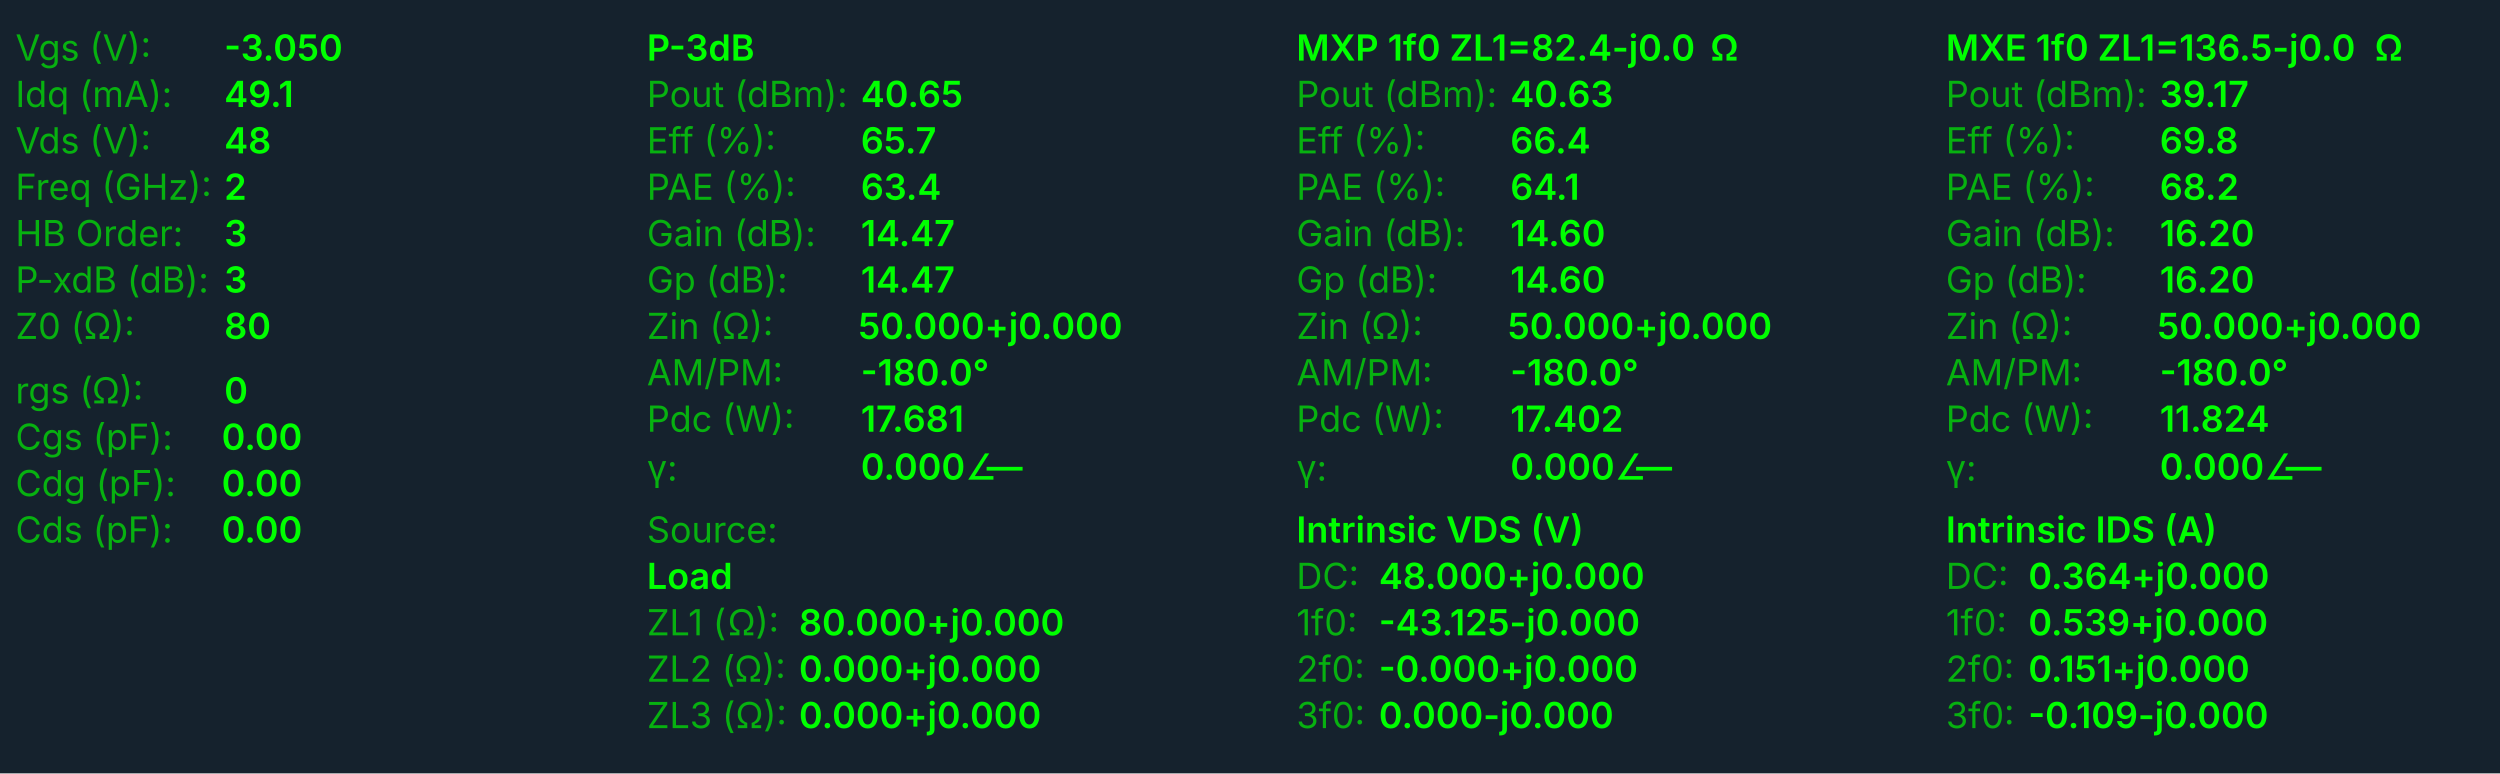
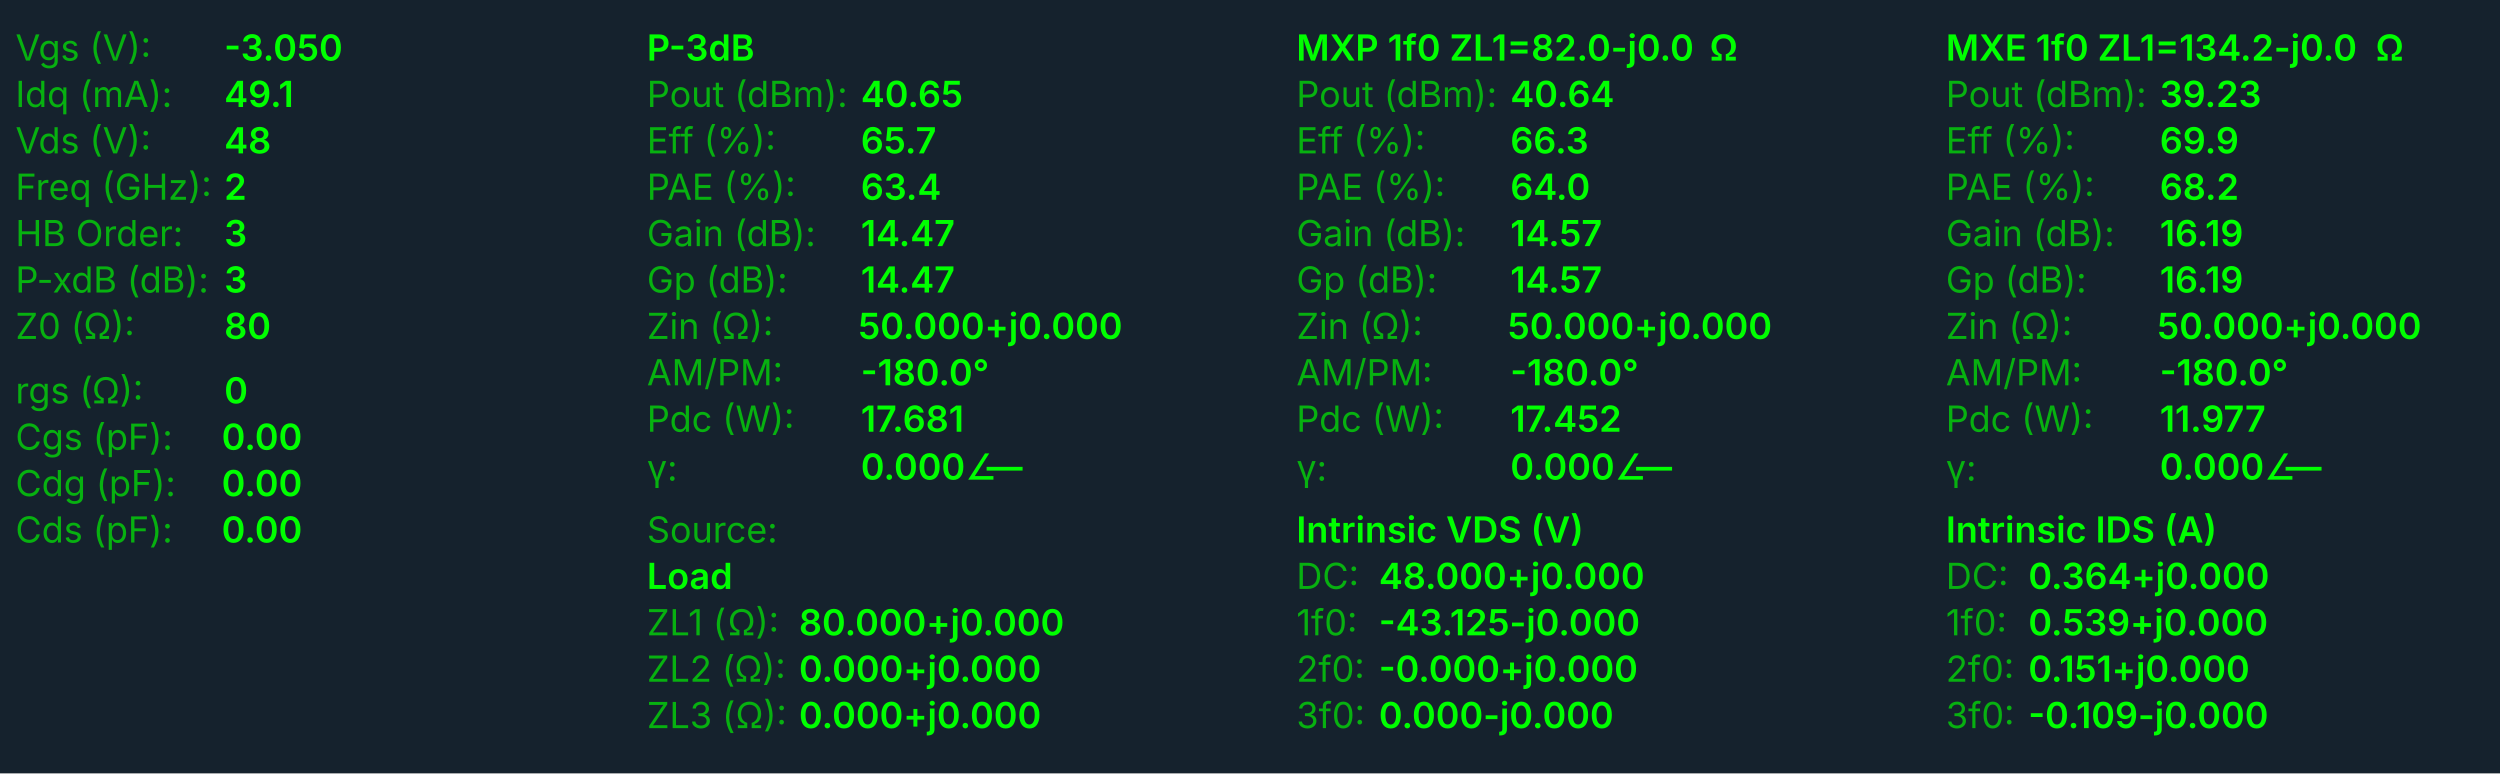
<svg xmlns="http://www.w3.org/2000/svg" width="970" height="300" viewBox="0 0 970 300">
  <rect fill="#010101" width="970" height="300" />
  <rect fill="#15222D" width="970" height="300" />
  <clipPath id="harmonica-readout-strip-dark_cl_0">
    <rect x="6" y="10" width="76" height="17" />
  </clipPath>
  <g clip-path="url(#harmonica-readout-strip-dark_cl_0)">
    <text fill="lime" fill-opacity="0.647" transform="translate(6 10)" font-size="13.95" font-family="Inter" x="0, 8.72, 17.22, 24.51, 28.44, 33.49, 42.92, 47.98" y="13.51">
							Vgs (V):
					</text>
  </g>
  <clipPath id="harmonica-readout-strip-dark_cl_1">
    <rect x="87" y="10" width="57" height="17" />
  </clipPath>
  <g clip-path="url(#harmonica-readout-strip-dark_cl_1)">
    <text fill="lime" transform="translate(87 10)" font-size="13.95" font-weight="600" font-family="Inter" x="0, 6.41, 15.19, 18.85, 28.15, 36.98" y="13.51">
							-3.050
					</text>
  </g>
  <clipPath id="harmonica-readout-strip-dark_cl_2">
    <rect x="6" y="28" width="76" height="17" />
  </clipPath>
  <g clip-path="url(#harmonica-readout-strip-dark_cl_2)">
    <text fill="lime" fill-opacity="0.647" transform="translate(6 28)" font-size="13.95" font-family="Inter" x="0, 3.69, 12.35, 20.85, 24.77, 29.82, 41.95, 51.38, 56.44" y="13.51">
							Idq (mA):
					</text>
  </g>
  <clipPath id="harmonica-readout-strip-dark_cl_3">
    <rect x="87" y="28" width="57" height="17" />
  </clipPath>
  <g clip-path="url(#harmonica-readout-strip-dark_cl_3)">
    <text fill="lime" transform="translate(87 28)" font-size="13.95" font-weight="600" font-family="Inter" x="0, 9.29, 17.93, 20.74" y="13.51">
							49.1
					</text>
  </g>
  <clipPath id="harmonica-readout-strip-dark_cl_4">
    <rect x="6" y="46" width="76" height="17" />
  </clipPath>
  <g clip-path="url(#harmonica-readout-strip-dark_cl_4)">
    <text fill="lime" fill-opacity="0.647" transform="translate(6 46)" font-size="13.95" font-family="Inter" x="0, 8.72, 17.38, 24.67, 28.6, 33.65, 43.08, 48.13" y="13.51">
							Vds (V):
					</text>
  </g>
  <clipPath id="harmonica-readout-strip-dark_cl_5">
    <rect x="87" y="46" width="57" height="17" />
  </clipPath>
  <g clip-path="url(#harmonica-readout-strip-dark_cl_5)">
    <text fill="lime" transform="translate(87 46)" font-size="13.95" font-weight="600" font-family="Inter" x="0, 9.29" y="13.51">
							48
					</text>
  </g>
  <clipPath id="harmonica-readout-strip-dark_cl_6">
    <rect x="6" y="64" width="76" height="17" />
  </clipPath>
  <g clip-path="url(#harmonica-readout-strip-dark_cl_6)">
    <text fill="lime" fill-opacity="0.647" transform="translate(6 64)" font-size="13.95" font-family="Inter" x="0, 8.1, 13.06, 21.18, 29.68, 33.61, 38.66, 49.03, 59.35, 66.9, 71.95" y="13.51">
							Freq (GHz):
					</text>
  </g>
  <clipPath id="harmonica-readout-strip-dark_cl_7">
    <rect x="87" y="64" width="97" height="17" />
  </clipPath>
  <g clip-path="url(#harmonica-readout-strip-dark_cl_7)">
    <text fill="lime" transform="translate(87 64)" font-size="13.95" font-weight="600" font-family="Inter" x="0" y="13.51">
							2
					</text>
  </g>
  <clipPath id="harmonica-readout-strip-dark_cl_8">
    <rect x="6" y="82" width="76" height="17" />
  </clipPath>
  <g clip-path="url(#harmonica-readout-strip-dark_cl_8)">
    <text fill="lime" fill-opacity="0.647" transform="translate(6 82)" font-size="13.95" font-family="Inter" x="0, 10.32, 19.4, 23.32, 33.95, 38.9, 47.56, 55.68, 60.88" y="13.51">
							HB Order:
					</text>
  </g>
  <clipPath id="harmonica-readout-strip-dark_cl_9">
    <rect x="87" y="82" width="19" height="17" />
  </clipPath>
  <g clip-path="url(#harmonica-readout-strip-dark_cl_9)">
    <text fill="lime" transform="translate(87 82)" font-size="13.95" font-weight="600" font-family="Inter" x="0" y="13.51">
							3
					</text>
  </g>
  <clipPath id="harmonica-readout-strip-dark_cl_10">
    <rect x="6" y="100" width="76" height="17" />
  </clipPath>
  <g clip-path="url(#harmonica-readout-strip-dark_cl_10)">
    <text fill="lime" fill-opacity="0.647" transform="translate(6 100)" font-size="13.95" font-family="Inter" x="0, 8.22, 14.33, 21.54, 30.2, 39.28, 43.2, 48.09, 56.75, 65.83, 70.88" y="13.51">
							P-xdB (dB):
					</text>
  </g>
  <clipPath id="harmonica-readout-strip-dark_cl_11">
    <rect x="87" y="100" width="66" height="17" />
  </clipPath>
  <g clip-path="url(#harmonica-readout-strip-dark_cl_11)">
    <text fill="lime" transform="translate(87 100)" font-size="13.95" font-weight="600" font-family="Inter" x="0" y="13.51">
							3
					</text>
  </g>
  <clipPath id="harmonica-readout-strip-dark_cl_12">
    <rect x="6" y="118" width="76" height="17" />
  </clipPath>
  <g clip-path="url(#harmonica-readout-strip-dark_cl_12)">
    <text fill="lime" fill-opacity="0.647" transform="translate(6 118)" font-size="13.95" font-family="Inter" x="0, 8.72, 17.44, 21.36" y="13.51">
							Z0 (
					</text>
    <text fill="lime" fill-opacity="0.647" transform="translate(32.42 118)" font-size="13.95" font-family="Inter" x="0, 10.62, 15.67" y="13.51">
							Ω):
					</text>
  </g>
  <clipPath id="harmonica-readout-strip-dark_cl_13">
    <rect x="87" y="118" width="78" height="17" />
  </clipPath>
  <g clip-path="url(#harmonica-readout-strip-dark_cl_13)">
    <text fill="lime" transform="translate(87 118)" font-size="13.95" font-weight="600" font-family="Inter" x="0, 9.01" y="13.51">
							80
					</text>
  </g>
  <clipPath id="harmonica-readout-strip-dark_cl_14">
    <rect x="6" y="143" width="76" height="17" />
  </clipPath>
  <g clip-path="url(#harmonica-readout-strip-dark_cl_14)">
    <text fill="lime" fill-opacity="0.647" transform="translate(6 143)" font-size="13.95" font-family="Inter" x="0, 4.95, 13.46, 20.75, 24.67" y="13.51">
							rgs (
					</text>
    <text fill="lime" fill-opacity="0.647" transform="translate(35.72 143)" font-size="13.95" font-family="Inter" x="0, 10.62, 15.67" y="13.51">
							Ω):
					</text>
  </g>
  <clipPath id="harmonica-readout-strip-dark_cl_15">
    <rect x="87" y="143" width="78" height="17" />
  </clipPath>
  <g clip-path="url(#harmonica-readout-strip-dark_cl_15)">
    <text fill="lime" transform="translate(87 143)" font-size="13.95" font-weight="600" font-family="Inter" x="0" y="13.51">
							0
					</text>
  </g>
  <clipPath id="harmonica-readout-strip-dark_cl_16">
    <rect x="6" y="161" width="76" height="17" />
  </clipPath>
  <g clip-path="url(#harmonica-readout-strip-dark_cl_16)">
    <text fill="lime" fill-opacity="0.647" transform="translate(6 161)" font-size="13.95" font-family="Inter" x="0, 10.15, 18.65, 25.94, 29.86, 34.92, 43.42, 51.6, 56.66" y="13.51">
							Cgs (pF):
					</text>
  </g>
  <clipPath id="harmonica-readout-strip-dark_cl_17">
    <rect x="86" y="161" width="149" height="17" />
  </clipPath>
  <g clip-path="url(#harmonica-readout-strip-dark_cl_17)">
    <text fill="lime" transform="translate(86 161)" font-size="13.95" font-weight="600" font-family="Inter" x="0, 8.91, 12.56, 21.87" y="13.51">
							0.00
					</text>
  </g>
  <clipPath id="harmonica-readout-strip-dark_cl_18">
    <rect x="6" y="179" width="76" height="17" />
  </clipPath>
  <g clip-path="url(#harmonica-readout-strip-dark_cl_18)">
    <text fill="lime" fill-opacity="0.647" transform="translate(6 179)" font-size="13.95" font-family="Inter" x="0, 10.15, 18.81, 27.31, 31.23, 36.28, 44.79, 52.97, 58.02" y="13.51">
							Cdg (pF):
					</text>
  </g>
  <clipPath id="harmonica-readout-strip-dark_cl_19">
    <rect x="86" y="179" width="149" height="17" />
  </clipPath>
  <g clip-path="url(#harmonica-readout-strip-dark_cl_19)">
    <text fill="lime" transform="translate(86 179)" font-size="13.95" font-weight="600" font-family="Inter" x="0, 8.91, 12.56, 21.87" y="13.51">
							0.00
					</text>
  </g>
  <clipPath id="harmonica-readout-strip-dark_cl_20">
    <rect x="6" y="197" width="76" height="17" />
  </clipPath>
  <g clip-path="url(#harmonica-readout-strip-dark_cl_20)">
    <text fill="lime" fill-opacity="0.647" transform="translate(6 197)" font-size="13.95" font-family="Inter" x="0, 10.15, 18.81, 26.1, 30.02, 35.08, 43.58, 51.76, 56.81" y="13.51">
							Cds (pF):
					</text>
  </g>
  <clipPath id="harmonica-readout-strip-dark_cl_21">
    <rect x="86" y="197" width="149" height="17" />
  </clipPath>
  <g clip-path="url(#harmonica-readout-strip-dark_cl_21)">
    <text fill="lime" transform="translate(86 197)" font-size="13.95" font-weight="600" font-family="Inter" x="0, 8.91, 12.56, 21.87" y="13.51">
							0.00
					</text>
  </g>
  <clipPath id="harmonica-readout-strip-dark_cl_22">
    <rect x="251" y="10" width="43" height="17" />
  </clipPath>
  <g clip-path="url(#harmonica-readout-strip-dark_cl_22)">
    <text fill="lime" transform="translate(251 10)" font-size="13.95" font-weight="600" font-family="Inter" x="0, 8.78, 15.26, 24.46, 33.32" y="13.51">
							P-3dB
					</text>
  </g>
  <clipPath id="harmonica-readout-strip-dark_cl_23">
    <rect x="251" y="28" width="78" height="17" />
  </clipPath>
  <g clip-path="url(#harmonica-readout-strip-dark_cl_23)">
    <text fill="lime" fill-opacity="0.647" transform="translate(251 28)" font-size="13.95" font-family="Inter" x="0, 8.78, 17.1, 25.21, 30.28, 34.2, 39.1, 47.76, 56.83, 68.96, 74.01" y="13.51">
							Pout (dBm):
					</text>
  </g>
  <clipPath id="harmonica-readout-strip-dark_cl_24">
    <rect x="334" y="28" width="66" height="17" />
  </clipPath>
  <g clip-path="url(#harmonica-readout-strip-dark_cl_24)">
    <text fill="lime" transform="translate(334 28)" font-size="13.95" font-weight="600" font-family="Inter" x="0, 9.29, 18.2, 21.85, 30.89" y="13.51">
							40.65
					</text>
  </g>
  <clipPath id="harmonica-readout-strip-dark_cl_25">
    <rect x="251" y="46" width="78" height="17" />
  </clipPath>
  <g clip-path="url(#harmonica-readout-strip-dark_cl_25)">
    <text fill="lime" fill-opacity="0.647" transform="translate(251 46)" font-size="13.95" font-family="Inter" x="0, 8.34, 13.38, 18.41, 22.33, 27.39, 38.72, 43.77" y="13.51">
							Eff (%):
					</text>
  </g>
  <clipPath id="harmonica-readout-strip-dark_cl_26">
    <rect x="334" y="46" width="57" height="17" />
  </clipPath>
  <g clip-path="url(#harmonica-readout-strip-dark_cl_26)">
    <text fill="lime" transform="translate(334 46)" font-size="13.95" font-weight="600" font-family="Inter" x="0, 9.04, 17.53, 21.26" y="13.51">
							65.7
					</text>
  </g>
  <clipPath id="harmonica-readout-strip-dark_cl_27">
    <rect x="251" y="64" width="78" height="17" />
  </clipPath>
  <g clip-path="url(#harmonica-readout-strip-dark_cl_27)">
    <text fill="lime" fill-opacity="0.647" transform="translate(251 64)" font-size="13.95" font-family="Inter" x="0, 7.83, 17.26, 25.6, 29.53, 34.58, 45.91, 50.97" y="13.51">
							PAE (%):
					</text>
  </g>
  <clipPath id="harmonica-readout-strip-dark_cl_28">
    <rect x="334" y="64" width="57" height="17" />
  </clipPath>
  <g clip-path="url(#harmonica-readout-strip-dark_cl_28)">
    <text fill="lime" transform="translate(334 64)" font-size="13.95" font-weight="600" font-family="Inter" x="0, 9.04, 17.83, 21.88" y="13.51">
							63.4
					</text>
  </g>
  <clipPath id="harmonica-readout-strip-dark_cl_29">
    <rect x="251" y="82" width="78" height="17" />
  </clipPath>
  <g clip-path="url(#harmonica-readout-strip-dark_cl_29)">
    <text fill="lime" fill-opacity="0.647" transform="translate(251 82)" font-size="13.95" font-family="Inter" x="0, 10.36, 18.23, 21.54, 29.7, 33.63, 38.52, 47.18, 56.26, 61.31" y="13.51">
							Gain (dB):
					</text>
  </g>
  <clipPath id="harmonica-readout-strip-dark_cl_30">
    <rect x="334" y="82" width="57" height="17" />
  </clipPath>
  <g clip-path="url(#harmonica-readout-strip-dark_cl_30)">
    <text fill="lime" transform="translate(334 82)" font-size="13.95" font-weight="600" font-family="Inter" x="0, 6.71, 15.71, 19.76, 29.05" y="13.51">
							14.47
					</text>
  </g>
  <clipPath id="harmonica-readout-strip-dark_cl_31">
    <rect x="251" y="100" width="78" height="17" />
  </clipPath>
  <g clip-path="url(#harmonica-readout-strip-dark_cl_31)">
    <text fill="lime" fill-opacity="0.647" transform="translate(251 100)" font-size="13.95" font-family="Inter" x="0, 10.36, 18.87, 22.79, 27.68, 36.34, 45.42, 50.47" y="13.51">
							Gp (dB):
					</text>
  </g>
  <clipPath id="harmonica-readout-strip-dark_cl_32">
    <rect x="334" y="100" width="57" height="17" />
  </clipPath>
  <g clip-path="url(#harmonica-readout-strip-dark_cl_32)">
    <text fill="lime" transform="translate(334 100)" font-size="13.95" font-weight="600" font-family="Inter" x="0, 6.71, 15.71, 19.76, 29.05" y="13.51">
							14.47
					</text>
  </g>
  <clipPath id="harmonica-readout-strip-dark_cl_33">
    <rect x="251" y="118" width="78" height="17" />
  </clipPath>
  <g clip-path="url(#harmonica-readout-strip-dark_cl_33)">
    <text fill="lime" fill-opacity="0.647" transform="translate(251 118)" font-size="13.95" font-family="Inter" x="0, 8.72, 12.03, 20.19, 24.12" y="13.51">
							Zin (
					</text>
    <text fill="lime" fill-opacity="0.647" transform="translate(280.17 118)" font-size="13.95" font-family="Inter" x="0, 10.62, 15.67" y="13.51">
							Ω):
					</text>
  </g>
  <clipPath id="harmonica-readout-strip-dark_cl_34">
    <rect x="333" y="118" width="154" height="17" />
  </clipPath>
  <g clip-path="url(#harmonica-readout-strip-dark_cl_34)">
    <text fill="lime" transform="translate(333 118)" font-size="13.95" font-weight="600" font-family="Inter" x="0, 8.82, 17.73, 21.39, 30.69, 39.99, 49.3, 58.68, 62.32, 71.23, 74.88, 84.19, 93.49" y="13.51">
							50.000+j0.000
					</text>
  </g>
  <clipPath id="harmonica-readout-strip-dark_cl_35">
    <rect x="251" y="136" width="78" height="17" />
  </clipPath>
  <g clip-path="url(#harmonica-readout-strip-dark_cl_35)">
    <text fill="lime" fill-opacity="0.647" transform="translate(251 136)" font-size="13.95" font-family="Inter" x="0, 9.43, 21.84, 26.81, 35.67, 48.07" y="13.51">
							AM/PM:
					</text>
  </g>
  <clipPath id="harmonica-readout-strip-dark_cl_36">
    <rect x="334" y="136" width="54" height="17" />
  </clipPath>
  <g clip-path="url(#harmonica-readout-strip-dark_cl_36)">
    <text fill="lime" transform="translate(334 136)" font-size="13.95" font-weight="600" font-family="Inter" x="0, 6.5, 13.21, 22.22, 31.13, 34.78, 44.09" y="13.51">
							-180.0°
					</text>
  </g>
  <clipPath id="harmonica-readout-strip-dark_cl_37">
    <rect x="251" y="154" width="78" height="17" />
  </clipPath>
  <g clip-path="url(#harmonica-readout-strip-dark_cl_37)">
    <text fill="lime" fill-opacity="0.647" transform="translate(251 154)" font-size="13.95" font-family="Inter" x="0, 8.78, 17.44, 25.23, 29.15, 34.2, 47.44, 52.49" y="13.51">
							Pdc (W):
					</text>
  </g>
  <clipPath id="harmonica-readout-strip-dark_cl_38">
    <rect x="334" y="154" width="94" height="17" />
  </clipPath>
  <g clip-path="url(#harmonica-readout-strip-dark_cl_38)">
    <text fill="lime" transform="translate(334 154)" font-size="13.95" font-weight="600" font-family="Inter" x="0, 6.71, 13.15, 16.81, 25.85, 34.86" y="13.51">
							17.681
					</text>
  </g>
  <clipPath id="harmonica-readout-strip-dark_cl_39">
    <rect x="251" y="173" width="78" height="17" />
  </clipPath>
  <g clip-path="url(#harmonica-readout-strip-dark_cl_39)">
    <text fill="lime" fill-opacity="0.647" transform="translate(251 173)" font-size="13.95" font-family="Inter" x="0, 7.45" y="13.51">
							γ:
					</text>
  </g>
  <clipPath id="harmonica-readout-strip-dark_cl_40">
    <rect x="334" y="172" width="131" height="19" />
  </clipPath>
  <g clip-path="url(#harmonica-readout-strip-dark_cl_40)">
    <text fill="lime" transform="translate(334 172.58)" font-size="13.95" font-weight="600" font-family="Inter" x="0, 8.91, 12.56, 21.87, 31.17" y="13.51">
							0.000
					</text>
    <text fill="lime" transform="translate(374.48 176.22)" font-size="13.95" font-family="DejaVu Sans" x="0" y="9.88">
							∠
					</text>
    <text fill="lime" transform="translate(382.81 172.58)" font-size="13.95" font-weight="600" font-family="Inter" x="0" y="13.51">
							—
					</text>
  </g>
  <clipPath id="harmonica-readout-strip-dark_cl_41">
    <rect x="503" y="10" width="172" height="17" />
  </clipPath>
  <g clip-path="url(#harmonica-readout-strip-dark_cl_41)">
-     <text fill="lime" transform="translate(503 10)" font-size="13.95" font-weight="600" font-family="Inter" x="0, 12.76, 22.73, 31.77, 35, 41.83, 47.21, 56.81, 60.04, 69.35, 76.63, 83.46, 92.94, 102.16, 110.95, 115.1, 124.56, 131.1, 134.89, 144.08, 147.81, 157.41" y="13.51">
- 							MXP 1f0 ZL1=82.4-j0.0 
- 					</text>
-     <text fill="lime" transform="translate(663.65 10)" font-size="13.95" font-weight="600" font-family="Inter" x="0" y="13.51">
+     <text fill="lime" transform="translate(503 10)" font-size="13.95" font-weight="600" font-family="Inter" x="0, 12.76, 22.73, 31.77, 35, 41.83, 47.21, 56.81, 60.04, 69.35, 76.63, 83.46, 92.94, 102.16, 110.95, 114.68, 124.28, 130.82, 134.62, 143.8, 147.54, 157.14" y="13.51">
+ 							MXP 1f0 ZL1=82.0-j0.0 
+ 					</text>
+     <text fill="lime" transform="translate(663.37 10)" font-size="13.95" font-weight="600" font-family="Inter" x="0" y="13.51">
							Ω
					</text>
  </g>
  <clipPath id="harmonica-readout-strip-dark_cl_42">
    <rect x="503" y="28" width="78" height="17" />
  </clipPath>
  <g clip-path="url(#harmonica-readout-strip-dark_cl_42)">
    <text fill="lime" fill-opacity="0.647" transform="translate(503 28)" font-size="13.95" font-family="Inter" x="0, 8.78, 17.1, 25.21, 30.28, 34.2, 39.1, 47.76, 56.83, 68.96, 74.01" y="13.51">
							Pout (dBm):
					</text>
  </g>
  <clipPath id="harmonica-readout-strip-dark_cl_43">
    <rect x="586" y="28" width="66" height="17" />
  </clipPath>
  <g clip-path="url(#harmonica-readout-strip-dark_cl_43)">
    <text fill="lime" transform="translate(586 28)" font-size="13.95" font-weight="600" font-family="Inter" x="0, 9.29, 18.2, 21.85, 30.89" y="13.51">
- 							40.63
+ 							40.64
					</text>
  </g>
  <clipPath id="harmonica-readout-strip-dark_cl_44">
    <rect x="503" y="46" width="78" height="17" />
  </clipPath>
  <g clip-path="url(#harmonica-readout-strip-dark_cl_44)">
    <text fill="lime" fill-opacity="0.647" transform="translate(503 46)" font-size="13.95" font-family="Inter" x="0, 8.34, 13.38, 18.41, 22.33, 27.39, 38.72, 43.77" y="13.51">
							Eff (%):
					</text>
  </g>
  <clipPath id="harmonica-readout-strip-dark_cl_45">
    <rect x="586" y="46" width="57" height="17" />
  </clipPath>
  <g clip-path="url(#harmonica-readout-strip-dark_cl_45)">
-     <text fill="lime" transform="translate(586 46)" font-size="13.95" font-weight="600" font-family="Inter" x="0, 9.04, 17.65, 21.7" y="13.51">
- 							66.4
+     <text fill="lime" transform="translate(586 46)" font-size="13.95" font-weight="600" font-family="Inter" x="0, 9.04, 17.65, 21.36" y="13.51">
+ 							66.3
					</text>
  </g>
  <clipPath id="harmonica-readout-strip-dark_cl_46">
    <rect x="503" y="64" width="78" height="17" />
  </clipPath>
  <g clip-path="url(#harmonica-readout-strip-dark_cl_46)">
    <text fill="lime" fill-opacity="0.647" transform="translate(503 64)" font-size="13.95" font-family="Inter" x="0, 7.83, 17.26, 25.6, 29.53, 34.58, 45.91, 50.97" y="13.51">
							PAE (%):
					</text>
  </g>
  <clipPath id="harmonica-readout-strip-dark_cl_47">
    <rect x="586" y="64" width="57" height="17" />
  </clipPath>
  <g clip-path="url(#harmonica-readout-strip-dark_cl_47)">
-     <text fill="lime" transform="translate(586 64)" font-size="13.95" font-weight="600" font-family="Inter" x="0, 9.04, 18.04, 20.85" y="13.51">
- 							64.1
+     <text fill="lime" transform="translate(586 64)" font-size="13.95" font-weight="600" font-family="Inter" x="0, 9.04, 18.04, 21.7" y="13.51">
+ 							64.0
					</text>
  </g>
  <clipPath id="harmonica-readout-strip-dark_cl_48">
    <rect x="503" y="82" width="78" height="17" />
  </clipPath>
  <g clip-path="url(#harmonica-readout-strip-dark_cl_48)">
    <text fill="lime" fill-opacity="0.647" transform="translate(503 82)" font-size="13.95" font-family="Inter" x="0, 10.36, 18.23, 21.54, 29.7, 33.63, 38.52, 47.18, 56.26, 61.31" y="13.51">
							Gain (dB):
					</text>
  </g>
  <clipPath id="harmonica-readout-strip-dark_cl_49">
    <rect x="586" y="82" width="57" height="17" />
  </clipPath>
  <g clip-path="url(#harmonica-readout-strip-dark_cl_49)">
-     <text fill="lime" transform="translate(586 82)" font-size="13.95" font-weight="600" font-family="Inter" x="0, 6.71, 15.71, 19.37, 28.41" y="13.51">
- 							14.60
+     <text fill="lime" transform="translate(586 82)" font-size="13.95" font-weight="600" font-family="Inter" x="0, 6.71, 15.71, 19.64, 28.47" y="13.51">
+ 							14.57
					</text>
  </g>
  <clipPath id="harmonica-readout-strip-dark_cl_50">
    <rect x="503" y="100" width="78" height="17" />
  </clipPath>
  <g clip-path="url(#harmonica-readout-strip-dark_cl_50)">
    <text fill="lime" fill-opacity="0.647" transform="translate(503 100)" font-size="13.95" font-family="Inter" x="0, 10.36, 18.87, 22.79, 27.68, 36.34, 45.42, 50.47" y="13.51">
							Gp (dB):
					</text>
  </g>
  <clipPath id="harmonica-readout-strip-dark_cl_51">
    <rect x="586" y="100" width="57" height="17" />
  </clipPath>
  <g clip-path="url(#harmonica-readout-strip-dark_cl_51)">
-     <text fill="lime" transform="translate(586 100)" font-size="13.95" font-weight="600" font-family="Inter" x="0, 6.71, 15.71, 19.37, 28.41" y="13.51">
- 							14.60
+     <text fill="lime" transform="translate(586 100)" font-size="13.95" font-weight="600" font-family="Inter" x="0, 6.71, 15.71, 19.64, 28.47" y="13.51">
+ 							14.57
					</text>
  </g>
  <clipPath id="harmonica-readout-strip-dark_cl_52">
    <rect x="503" y="118" width="78" height="17" />
  </clipPath>
  <g clip-path="url(#harmonica-readout-strip-dark_cl_52)">
    <text fill="lime" fill-opacity="0.647" transform="translate(503 118)" font-size="13.95" font-family="Inter" x="0, 8.72, 12.03, 20.19, 24.12" y="13.51">
							Zin (
					</text>
    <text fill="lime" fill-opacity="0.647" transform="translate(532.17 118)" font-size="13.95" font-family="Inter" x="0, 10.62, 15.67" y="13.51">
							Ω):
					</text>
  </g>
  <clipPath id="harmonica-readout-strip-dark_cl_53">
    <rect x="585" y="118" width="154" height="17" />
  </clipPath>
  <g clip-path="url(#harmonica-readout-strip-dark_cl_53)">
    <text fill="lime" transform="translate(585 118)" font-size="13.95" font-weight="600" font-family="Inter" x="0, 8.82, 17.73, 21.39, 30.69, 39.99, 49.3, 58.68, 62.32, 71.23, 74.88, 84.19, 93.49" y="13.51">
							50.000+j0.000
					</text>
  </g>
  <clipPath id="harmonica-readout-strip-dark_cl_54">
    <rect x="503" y="136" width="78" height="17" />
  </clipPath>
  <g clip-path="url(#harmonica-readout-strip-dark_cl_54)">
    <text fill="lime" fill-opacity="0.647" transform="translate(503 136)" font-size="13.95" font-family="Inter" x="0, 9.43, 21.84, 26.81, 35.67, 48.07" y="13.51">
							AM/PM:
					</text>
  </g>
  <clipPath id="harmonica-readout-strip-dark_cl_55">
    <rect x="586" y="136" width="54" height="17" />
  </clipPath>
  <g clip-path="url(#harmonica-readout-strip-dark_cl_55)">
    <text fill="lime" transform="translate(586 136)" font-size="13.95" font-weight="600" font-family="Inter" x="0, 6.5, 13.21, 22.22, 31.13, 34.78, 44.09" y="13.51">
							-180.0°
					</text>
  </g>
  <clipPath id="harmonica-readout-strip-dark_cl_56">
    <rect x="503" y="154" width="78" height="17" />
  </clipPath>
  <g clip-path="url(#harmonica-readout-strip-dark_cl_56)">
    <text fill="lime" fill-opacity="0.647" transform="translate(503 154)" font-size="13.95" font-family="Inter" x="0, 8.78, 17.44, 25.23, 29.15, 34.2, 47.44, 52.49" y="13.51">
							Pdc (W):
					</text>
  </g>
  <clipPath id="harmonica-readout-strip-dark_cl_57">
    <rect x="586" y="154" width="94" height="17" />
  </clipPath>
  <g clip-path="url(#harmonica-readout-strip-dark_cl_57)">
-     <text fill="lime" transform="translate(586 154)" font-size="13.95" font-weight="600" font-family="Inter" x="0, 6.71, 13.15, 17.21, 26.49, 35.8" y="13.51">
- 							17.402
+     <text fill="lime" transform="translate(586 154)" font-size="13.95" font-weight="600" font-family="Inter" x="0, 6.71, 13.15, 17.21, 26.49, 35.32" y="13.51">
+ 							17.452
					</text>
  </g>
  <clipPath id="harmonica-readout-strip-dark_cl_58">
    <rect x="503" y="173" width="78" height="17" />
  </clipPath>
  <g clip-path="url(#harmonica-readout-strip-dark_cl_58)">
    <text fill="lime" fill-opacity="0.647" transform="translate(503 173)" font-size="13.95" font-family="Inter" x="0, 7.45" y="13.51">
							γ:
					</text>
  </g>
  <clipPath id="harmonica-readout-strip-dark_cl_59">
    <rect x="586" y="172" width="131" height="19" />
  </clipPath>
  <g clip-path="url(#harmonica-readout-strip-dark_cl_59)">
    <text fill="lime" transform="translate(586 172.58)" font-size="13.95" font-weight="600" font-family="Inter" x="0, 8.91, 12.56, 21.87, 31.17" y="13.51">
							0.000
					</text>
    <text fill="lime" transform="translate(626.48 176.22)" font-size="13.95" font-family="DejaVu Sans" x="0" y="9.88">
							∠
					</text>
    <text fill="lime" transform="translate(634.81 172.58)" font-size="13.95" font-weight="600" font-family="Inter" x="0" y="13.51">
							—
					</text>
  </g>
  <clipPath id="harmonica-readout-strip-dark_cl_60">
    <rect x="755" y="10" width="178" height="17" />
  </clipPath>
  <g clip-path="url(#harmonica-readout-strip-dark_cl_60)">
-     <text fill="lime" transform="translate(755 10)" font-size="13.95" font-weight="600" font-family="Inter" x="0, 12.76, 22.73, 31.28, 34.51, 41.34, 46.72, 56.32, 59.55, 68.86, 76.14, 82.97, 92.45, 99.28, 108.48, 117.27, 121.34, 130.33, 136.87, 140.67, 149.85, 153.59, 163.19" y="13.51">
- 							MXE 1f0 ZL1=136.5-j0.0 
- 					</text>
-     <text fill="lime" transform="translate(921.42 10)" font-size="13.95" font-weight="600" font-family="Inter" x="0" y="13.51">
+     <text fill="lime" transform="translate(755 10)" font-size="13.95" font-weight="600" font-family="Inter" x="0, 12.76, 22.73, 31.28, 34.51, 41.34, 46.72, 56.32, 59.55, 68.86, 76.14, 82.97, 92.45, 99.28, 108.48, 117.74, 121.9, 130.68, 137.22, 141.02, 150.2, 153.94, 163.54" y="13.51">
+ 							MXE 1f0 ZL1=134.2-j0.0 
+ 					</text>
+     <text fill="lime" transform="translate(921.78 10)" font-size="13.95" font-weight="600" font-family="Inter" x="0" y="13.51">
							Ω
					</text>
  </g>
  <clipPath id="harmonica-readout-strip-dark_cl_61">
    <rect x="755" y="28" width="78" height="17" />
  </clipPath>
  <g clip-path="url(#harmonica-readout-strip-dark_cl_61)">
    <text fill="lime" fill-opacity="0.647" transform="translate(755 28)" font-size="13.95" font-family="Inter" x="0, 8.78, 17.1, 25.21, 30.28, 34.2, 39.1, 47.76, 56.83, 68.96, 74.01" y="13.51">
							Pout (dBm):
					</text>
  </g>
  <clipPath id="harmonica-readout-strip-dark_cl_62">
    <rect x="838" y="28" width="66" height="17" />
  </clipPath>
  <g clip-path="url(#harmonica-readout-strip-dark_cl_62)">
-     <text fill="lime" transform="translate(838 28)" font-size="13.95" font-weight="600" font-family="Inter" x="0, 9.09, 17.74, 20.54, 27.25" y="13.51">
- 							39.17
+     <text fill="lime" transform="translate(838 28)" font-size="13.95" font-weight="600" font-family="Inter" x="0, 9.09, 17.74, 21.79, 30.46" y="13.51">
+ 							39.23
					</text>
  </g>
  <clipPath id="harmonica-readout-strip-dark_cl_63">
    <rect x="755" y="46" width="78" height="17" />
  </clipPath>
  <g clip-path="url(#harmonica-readout-strip-dark_cl_63)">
    <text fill="lime" fill-opacity="0.647" transform="translate(755 46)" font-size="13.95" font-family="Inter" x="0, 8.34, 13.38, 18.41, 22.33, 27.39, 38.72, 43.77" y="13.51">
							Eff (%):
					</text>
  </g>
  <clipPath id="harmonica-readout-strip-dark_cl_64">
    <rect x="838" y="46" width="57" height="17" />
  </clipPath>
  <g clip-path="url(#harmonica-readout-strip-dark_cl_64)">
-     <text fill="lime" transform="translate(838 46)" font-size="13.95" font-weight="600" font-family="Inter" x="0, 9.04, 17.69, 21.36" y="13.51">
- 							69.8
+     <text fill="lime" transform="translate(838 46)" font-size="13.95" font-weight="600" font-family="Inter" x="0, 9.04, 17.69, 21.58" y="13.51">
+ 							69.9
					</text>
  </g>
  <clipPath id="harmonica-readout-strip-dark_cl_65">
    <rect x="755" y="64" width="78" height="17" />
  </clipPath>
  <g clip-path="url(#harmonica-readout-strip-dark_cl_65)">
    <text fill="lime" fill-opacity="0.647" transform="translate(755 64)" font-size="13.95" font-family="Inter" x="0, 7.83, 17.26, 25.6, 29.53, 34.58, 45.91, 50.97" y="13.51">
							PAE (%):
					</text>
  </g>
  <clipPath id="harmonica-readout-strip-dark_cl_66">
    <rect x="838" y="64" width="57" height="17" />
  </clipPath>
  <g clip-path="url(#harmonica-readout-strip-dark_cl_66)">
    <text fill="lime" transform="translate(838 64)" font-size="13.95" font-weight="600" font-family="Inter" x="0, 9.04, 17.75, 21.8" y="13.51">
							68.2
					</text>
  </g>
  <clipPath id="harmonica-readout-strip-dark_cl_67">
    <rect x="755" y="82" width="78" height="17" />
  </clipPath>
  <g clip-path="url(#harmonica-readout-strip-dark_cl_67)">
    <text fill="lime" fill-opacity="0.647" transform="translate(755 82)" font-size="13.95" font-family="Inter" x="0, 10.36, 18.23, 21.54, 29.7, 33.63, 38.52, 47.18, 56.26, 61.31" y="13.51">
							Gain (dB):
					</text>
  </g>
  <clipPath id="harmonica-readout-strip-dark_cl_68">
    <rect x="838" y="82" width="57" height="17" />
  </clipPath>
  <g clip-path="url(#harmonica-readout-strip-dark_cl_68)">
-     <text fill="lime" transform="translate(838 82)" font-size="13.95" font-weight="600" font-family="Inter" x="0, 6.71, 15.31, 19.37, 28.04" y="13.51">
- 							16.20
+     <text fill="lime" transform="translate(838 82)" font-size="13.95" font-weight="600" font-family="Inter" x="0, 6.71, 15.31, 18.12, 24.83" y="13.51">
+ 							16.19
					</text>
  </g>
  <clipPath id="harmonica-readout-strip-dark_cl_69">
    <rect x="755" y="100" width="78" height="17" />
  </clipPath>
  <g clip-path="url(#harmonica-readout-strip-dark_cl_69)">
    <text fill="lime" fill-opacity="0.647" transform="translate(755 100)" font-size="13.95" font-family="Inter" x="0, 10.36, 18.87, 22.79, 27.68, 36.34, 45.42, 50.47" y="13.51">
							Gp (dB):
					</text>
  </g>
  <clipPath id="harmonica-readout-strip-dark_cl_70">
    <rect x="838" y="100" width="57" height="17" />
  </clipPath>
  <g clip-path="url(#harmonica-readout-strip-dark_cl_70)">
-     <text fill="lime" transform="translate(838 100)" font-size="13.95" font-weight="600" font-family="Inter" x="0, 6.71, 15.31, 19.37, 28.04" y="13.51">
- 							16.20
+     <text fill="lime" transform="translate(838 100)" font-size="13.95" font-weight="600" font-family="Inter" x="0, 6.71, 15.31, 18.12, 24.83" y="13.51">
+ 							16.19
					</text>
  </g>
  <clipPath id="harmonica-readout-strip-dark_cl_71">
    <rect x="755" y="118" width="78" height="17" />
  </clipPath>
  <g clip-path="url(#harmonica-readout-strip-dark_cl_71)">
    <text fill="lime" fill-opacity="0.647" transform="translate(755 118)" font-size="13.95" font-family="Inter" x="0, 8.72, 12.03, 20.19, 24.12" y="13.51">
							Zin (
					</text>
    <text fill="lime" fill-opacity="0.647" transform="translate(784.17 118)" font-size="13.95" font-family="Inter" x="0, 10.62, 15.67" y="13.51">
							Ω):
					</text>
  </g>
  <clipPath id="harmonica-readout-strip-dark_cl_72">
    <rect x="837" y="118" width="154" height="17" />
  </clipPath>
  <g clip-path="url(#harmonica-readout-strip-dark_cl_72)">
    <text fill="lime" transform="translate(837 118)" font-size="13.95" font-weight="600" font-family="Inter" x="0, 8.82, 17.73, 21.39, 30.69, 39.99, 49.3, 58.68, 62.32, 71.23, 74.88, 84.19, 93.49" y="13.51">
							50.000+j0.000
					</text>
  </g>
  <clipPath id="harmonica-readout-strip-dark_cl_73">
    <rect x="755" y="136" width="78" height="17" />
  </clipPath>
  <g clip-path="url(#harmonica-readout-strip-dark_cl_73)">
    <text fill="lime" fill-opacity="0.647" transform="translate(755 136)" font-size="13.95" font-family="Inter" x="0, 9.43, 21.84, 26.81, 35.67, 48.07" y="13.51">
							AM/PM:
					</text>
  </g>
  <clipPath id="harmonica-readout-strip-dark_cl_74">
    <rect x="838" y="136" width="54" height="17" />
  </clipPath>
  <g clip-path="url(#harmonica-readout-strip-dark_cl_74)">
    <text fill="lime" transform="translate(838 136)" font-size="13.95" font-weight="600" font-family="Inter" x="0, 6.5, 13.21, 22.22, 31.13, 34.78, 44.09" y="13.51">
							-180.0°
					</text>
  </g>
  <clipPath id="harmonica-readout-strip-dark_cl_75">
    <rect x="755" y="154" width="78" height="17" />
  </clipPath>
  <g clip-path="url(#harmonica-readout-strip-dark_cl_75)">
    <text fill="lime" fill-opacity="0.647" transform="translate(755 154)" font-size="13.95" font-family="Inter" x="0, 8.78, 17.44, 25.23, 29.15, 34.2, 47.44, 52.49" y="13.51">
							Pdc (W):
					</text>
  </g>
  <clipPath id="harmonica-readout-strip-dark_cl_76">
    <rect x="838" y="154" width="94" height="17" />
  </clipPath>
  <g clip-path="url(#harmonica-readout-strip-dark_cl_76)">
-     <text fill="lime" transform="translate(838 154)" font-size="13.95" font-weight="600" font-family="Inter" x="0, 6.71, 12.86, 16.53, 25.54, 34" y="13.51">
- 							11.824
+     <text fill="lime" transform="translate(838 154)" font-size="13.95" font-weight="600" font-family="Inter" x="0, 6.71, 12.86, 16.75, 25.52, 33.99" y="13.51">
+ 							11.977
					</text>
  </g>
  <clipPath id="harmonica-readout-strip-dark_cl_77">
    <rect x="755" y="173" width="78" height="17" />
  </clipPath>
  <g clip-path="url(#harmonica-readout-strip-dark_cl_77)">
    <text fill="lime" fill-opacity="0.647" transform="translate(755 173)" font-size="13.95" font-family="Inter" x="0, 7.45" y="13.51">
							γ:
					</text>
  </g>
  <clipPath id="harmonica-readout-strip-dark_cl_78">
    <rect x="838" y="172" width="131" height="19" />
  </clipPath>
  <g clip-path="url(#harmonica-readout-strip-dark_cl_78)">
    <text fill="lime" transform="translate(838 172.58)" font-size="13.95" font-weight="600" font-family="Inter" x="0, 8.91, 12.56, 21.87, 31.17" y="13.51">
							0.000
					</text>
    <text fill="lime" transform="translate(878.48 176.22)" font-size="13.95" font-family="DejaVu Sans" x="0" y="9.88">
							∠
					</text>
    <text fill="lime" transform="translate(886.81 172.58)" font-size="13.95" font-weight="600" font-family="Inter" x="0" y="13.51">
							—
					</text>
  </g>
  <clipPath id="harmonica-readout-strip-dark_cl_79">
    <rect x="251" y="197" width="54" height="17" />
  </clipPath>
  <g clip-path="url(#harmonica-readout-strip-dark_cl_79)">
    <text fill="lime" fill-opacity="0.647" transform="translate(251 197)" font-size="13.95" font-family="Inter" x="0, 8.9, 17.22, 25.33, 30.28, 38.07, 46.19" y="13.51">
							Source:
					</text>
  </g>
  <clipPath id="harmonica-readout-strip-dark_cl_80">
    <rect x="310" y="197" width="107" height="17" />
  </clipPath>
  <g clip-path="url(#harmonica-readout-strip-dark_cl_80)">
    <text fill="lime" transform="translate(310 197)" font-size="13.95" font-weight="600" font-family="Inter" />
  </g>
  <clipPath id="harmonica-readout-strip-dark_cl_81">
    <rect x="251" y="215" width="34" height="17" />
  </clipPath>
  <g clip-path="url(#harmonica-readout-strip-dark_cl_81)">
    <text fill="lime" transform="translate(251 215)" font-size="13.95" font-weight="600" font-family="Inter" x="0, 7.92, 16.48, 24.57" y="13.51">
							Load
					</text>
  </g>
  <clipPath id="harmonica-readout-strip-dark_cl_82">
    <rect x="251" y="233" width="54" height="17" />
  </clipPath>
  <g clip-path="url(#harmonica-readout-strip-dark_cl_82)">
    <text fill="lime" fill-opacity="0.647" transform="translate(251 233)" font-size="13.95" font-family="Inter" x="0, 8.72, 15.93, 22.41, 26.34" y="13.51">
							ZL1 (
					</text>
    <text fill="lime" fill-opacity="0.647" transform="translate(282.39 233)" font-size="13.95" font-family="Inter" x="0, 10.62, 15.67" y="13.51">
							Ω):
					</text>
  </g>
  <clipPath id="harmonica-readout-strip-dark_cl_83">
    <rect x="310" y="233" width="154" height="17" />
  </clipPath>
  <g clip-path="url(#harmonica-readout-strip-dark_cl_83)">
    <text fill="lime" transform="translate(310 233)" font-size="13.95" font-weight="600" font-family="Inter" x="0, 9.01, 17.92, 21.58, 30.88, 40.18, 49.49, 58.87, 62.51, 71.41, 75.07, 84.37, 93.68" y="13.51">
							80.000+j0.000
					</text>
  </g>
  <clipPath id="harmonica-readout-strip-dark_cl_84">
    <rect x="251" y="251" width="54" height="17" />
  </clipPath>
  <g clip-path="url(#harmonica-readout-strip-dark_cl_84)">
    <text fill="lime" fill-opacity="0.647" transform="translate(251 251)" font-size="13.95" font-family="Inter" x="0, 8.72, 16.57, 25.01, 28.93" y="13.51">
							ZL2 (
					</text>
    <text fill="lime" fill-opacity="0.647" transform="translate(284.99 251)" font-size="13.95" font-family="Inter" x="0, 10.62, 15.67" y="13.51">
							Ω):
					</text>
  </g>
  <clipPath id="harmonica-readout-strip-dark_cl_85">
    <rect x="310" y="251" width="154" height="17" />
  </clipPath>
  <g clip-path="url(#harmonica-readout-strip-dark_cl_85)">
    <text fill="lime" transform="translate(310 251)" font-size="13.95" font-weight="600" font-family="Inter" x="0, 8.91, 12.56, 21.87, 31.17, 40.48, 49.86, 53.49, 62.4, 66.06, 75.36, 84.67" y="13.51">
							0.000+j0.000
					</text>
  </g>
  <clipPath id="harmonica-readout-strip-dark_cl_86">
    <rect x="251" y="269" width="54" height="17" />
  </clipPath>
  <g clip-path="url(#harmonica-readout-strip-dark_cl_86)">
    <text fill="lime" fill-opacity="0.647" transform="translate(251 269)" font-size="13.95" font-family="Inter" x="0, 8.72, 16.57, 25.44, 29.37" y="13.51">
							ZL3 (
					</text>
    <text fill="lime" fill-opacity="0.647" transform="translate(285.42 269)" font-size="13.95" font-family="Inter" x="0, 10.62, 15.67" y="13.51">
							Ω):
					</text>
  </g>
  <clipPath id="harmonica-readout-strip-dark_cl_87">
    <rect x="310" y="269" width="154" height="17" />
  </clipPath>
  <g clip-path="url(#harmonica-readout-strip-dark_cl_87)">
    <text fill="lime" transform="translate(310 269)" font-size="13.95" font-weight="600" font-family="Inter" x="0, 8.91, 12.56, 21.87, 31.17, 40.48, 49.86, 53.49, 62.4, 66.06, 75.36, 84.67" y="13.51">
							0.000+j0.000
					</text>
  </g>
  <clipPath id="harmonica-readout-strip-dark_cl_88">
    <rect x="503" y="197" width="115" height="17" />
  </clipPath>
  <g clip-path="url(#harmonica-readout-strip-dark_cl_88)">
    <text fill="lime" transform="translate(503 197)" font-size="13.95" font-weight="600" font-family="Inter" x="0, 3.91, 12.59, 18.01, 23.71, 27.51, 36.18, 44.02, 47.81, 56.01, 59.24, 69.67, 79.82, 88.96, 92.19, 97.9, 108.33" y="13.51">
							Intrinsic VDS (V)
					</text>
  </g>
  <clipPath id="harmonica-readout-strip-dark_cl_89">
    <rect x="503" y="215" width="27" height="17" />
  </clipPath>
  <g clip-path="url(#harmonica-readout-strip-dark_cl_89)">
    <text fill="lime" fill-opacity="0.647" transform="translate(503 215)" font-size="13.95" font-family="Inter" x="0, 10.03, 20.17" y="13.51">
							DC:
					</text>
  </g>
  <clipPath id="harmonica-readout-strip-dark_cl_90">
    <rect x="535" y="215" width="154" height="17" />
  </clipPath>
  <g clip-path="url(#harmonica-readout-strip-dark_cl_90)">
    <text fill="lime" transform="translate(535 215)" font-size="13.95" font-weight="600" font-family="Inter" x="0, 9.29, 18, 21.65, 30.96, 40.26, 49.57, 58.95, 62.59, 71.49, 75.15, 84.45, 93.76" y="13.51">
							48.000+j0.000
					</text>
  </g>
  <clipPath id="harmonica-readout-strip-dark_cl_91">
    <rect x="503" y="233" width="27" height="17" />
  </clipPath>
  <g clip-path="url(#harmonica-readout-strip-dark_cl_91)">
    <text fill="lime" fill-opacity="0.647" transform="translate(503 233)" font-size="13.95" font-family="Inter" x="0, 6.48, 11.51, 20.23" y="13.51">
							1f0:
					</text>
  </g>
  <clipPath id="harmonica-readout-strip-dark_cl_92">
    <rect x="535" y="233" width="154" height="17" />
  </clipPath>
  <g clip-path="url(#harmonica-readout-strip-dark_cl_92)">
    <text fill="lime" transform="translate(535 233)" font-size="13.95" font-weight="600" font-family="Inter" x="0, 6.5, 15.79, 24.58, 27.38, 34.09, 42.76, 51.58, 58.08, 61.72, 70.63, 74.28, 83.59, 92.89" y="13.51">
							-43.125-j0.000
					</text>
  </g>
  <clipPath id="harmonica-readout-strip-dark_cl_93">
    <rect x="503" y="251" width="27" height="17" />
  </clipPath>
  <g clip-path="url(#harmonica-readout-strip-dark_cl_93)">
    <text fill="lime" fill-opacity="0.647" transform="translate(503 251)" font-size="13.95" font-family="Inter" x="0, 8.44, 13.48, 22.19" y="13.51">
							2f0:
					</text>
  </g>
  <clipPath id="harmonica-readout-strip-dark_cl_94">
    <rect x="535" y="251" width="154" height="17" />
  </clipPath>
  <g clip-path="url(#harmonica-readout-strip-dark_cl_94)">
    <text fill="lime" transform="translate(535 251)" font-size="13.95" font-weight="600" font-family="Inter" x="0, 6.5, 15.41, 19.06, 28.37, 37.67, 46.97, 56.36, 59.99, 68.9, 72.56, 81.86, 91.17" y="13.51">
							-0.000+j0.000
					</text>
  </g>
  <clipPath id="harmonica-readout-strip-dark_cl_95">
    <rect x="503" y="269" width="27" height="17" />
  </clipPath>
  <g clip-path="url(#harmonica-readout-strip-dark_cl_95)">
    <text fill="lime" fill-opacity="0.647" transform="translate(503 269)" font-size="13.95" font-family="Inter" x="0, 8.88, 13.91, 22.63" y="13.51">
							3f0:
					</text>
  </g>
  <clipPath id="harmonica-readout-strip-dark_cl_96">
    <rect x="535" y="269" width="154" height="17" />
  </clipPath>
  <g clip-path="url(#harmonica-readout-strip-dark_cl_96)">
    <text fill="lime" transform="translate(535 269)" font-size="13.95" font-weight="600" font-family="Inter" x="0, 8.91, 12.56, 21.87, 31.17, 40.48, 46.97, 50.61, 59.52, 63.17, 72.48, 81.78" y="13.51">
							0.000-j0.000
					</text>
  </g>
  <clipPath id="harmonica-readout-strip-dark_cl_97">
    <rect x="755" y="197" width="108" height="17" />
  </clipPath>
  <g clip-path="url(#harmonica-readout-strip-dark_cl_97)">
    <text fill="lime" transform="translate(755 197)" font-size="13.95" font-weight="600" font-family="Inter" x="0, 3.91, 12.59, 18.01, 23.71, 27.51, 36.18, 44.02, 47.81, 56.01, 59.24, 63.15, 73.3, 82.44, 85.67, 91.38, 101.81" y="13.51">
							Intrinsic IDS (A)
					</text>
  </g>
  <clipPath id="harmonica-readout-strip-dark_cl_98">
    <rect x="755" y="215" width="27" height="17" />
  </clipPath>
  <g clip-path="url(#harmonica-readout-strip-dark_cl_98)">
    <text fill="lime" fill-opacity="0.647" transform="translate(755 215)" font-size="13.95" font-family="Inter" x="0, 10.03, 20.17" y="13.51">
							DC:
					</text>
  </g>
  <clipPath id="harmonica-readout-strip-dark_cl_99">
    <rect x="787" y="215" width="154" height="17" />
  </clipPath>
  <g clip-path="url(#harmonica-readout-strip-dark_cl_99)">
    <text fill="lime" transform="translate(787 215)" font-size="13.95" font-weight="600" font-family="Inter" x="0, 8.91, 12.62, 21.71, 30.76, 40.04, 49.43, 53.06, 61.97, 65.63, 74.93, 84.23" y="13.51">
							0.364+j0.000
					</text>
  </g>
  <clipPath id="harmonica-readout-strip-dark_cl_100">
    <rect x="755" y="233" width="27" height="17" />
  </clipPath>
  <g clip-path="url(#harmonica-readout-strip-dark_cl_100)">
    <text fill="lime" fill-opacity="0.647" transform="translate(755 233)" font-size="13.95" font-family="Inter" x="0, 6.48, 11.51, 20.23" y="13.51">
							1f0:
					</text>
  </g>
  <clipPath id="harmonica-readout-strip-dark_cl_101">
    <rect x="787" y="233" width="154" height="17" />
  </clipPath>
  <g clip-path="url(#harmonica-readout-strip-dark_cl_101)">
    <text fill="lime" transform="translate(787 233)" font-size="13.95" font-weight="600" font-family="Inter" x="0, 8.91, 12.84, 21.66, 30.76, 39.8, 49.18, 52.82, 61.72, 65.38, 74.68, 83.99" y="13.51">
							0.539+j0.000
					</text>
  </g>
  <clipPath id="harmonica-readout-strip-dark_cl_102">
    <rect x="755" y="251" width="27" height="17" />
  </clipPath>
  <g clip-path="url(#harmonica-readout-strip-dark_cl_102)">
    <text fill="lime" fill-opacity="0.647" transform="translate(755 251)" font-size="13.95" font-family="Inter" x="0, 8.44, 13.48, 22.19" y="13.51">
							2f0:
					</text>
  </g>
  <clipPath id="harmonica-readout-strip-dark_cl_103">
    <rect x="787" y="251" width="154" height="17" />
  </clipPath>
  <g clip-path="url(#harmonica-readout-strip-dark_cl_103)">
    <text fill="lime" transform="translate(787 251)" font-size="13.95" font-weight="600" font-family="Inter" x="0, 8.91, 11.71, 18.42, 27.24, 33.95, 43.33, 46.97, 55.88, 59.53, 68.84, 78.14" y="13.51">
							0.151+j0.000
					</text>
  </g>
  <clipPath id="harmonica-readout-strip-dark_cl_104">
    <rect x="755" y="269" width="27" height="17" />
  </clipPath>
  <g clip-path="url(#harmonica-readout-strip-dark_cl_104)">
    <text fill="lime" fill-opacity="0.647" transform="translate(755 269)" font-size="13.95" font-family="Inter" x="0, 8.88, 13.91, 22.63" y="13.51">
							3f0:
					</text>
  </g>
  <clipPath id="harmonica-readout-strip-dark_cl_105">
    <rect x="787" y="269" width="154" height="17" />
  </clipPath>
  <g clip-path="url(#harmonica-readout-strip-dark_cl_105)">
    <text fill="lime" transform="translate(787 269)" font-size="13.95" font-weight="600" font-family="Inter" x="0, 6.5, 15.41, 18.21, 24.92, 34.22, 43.26, 49.76, 53.4, 62.31, 65.96, 75.27, 84.57" y="13.51">
							-0.109-j0.000
					</text>
  </g>
</svg>
